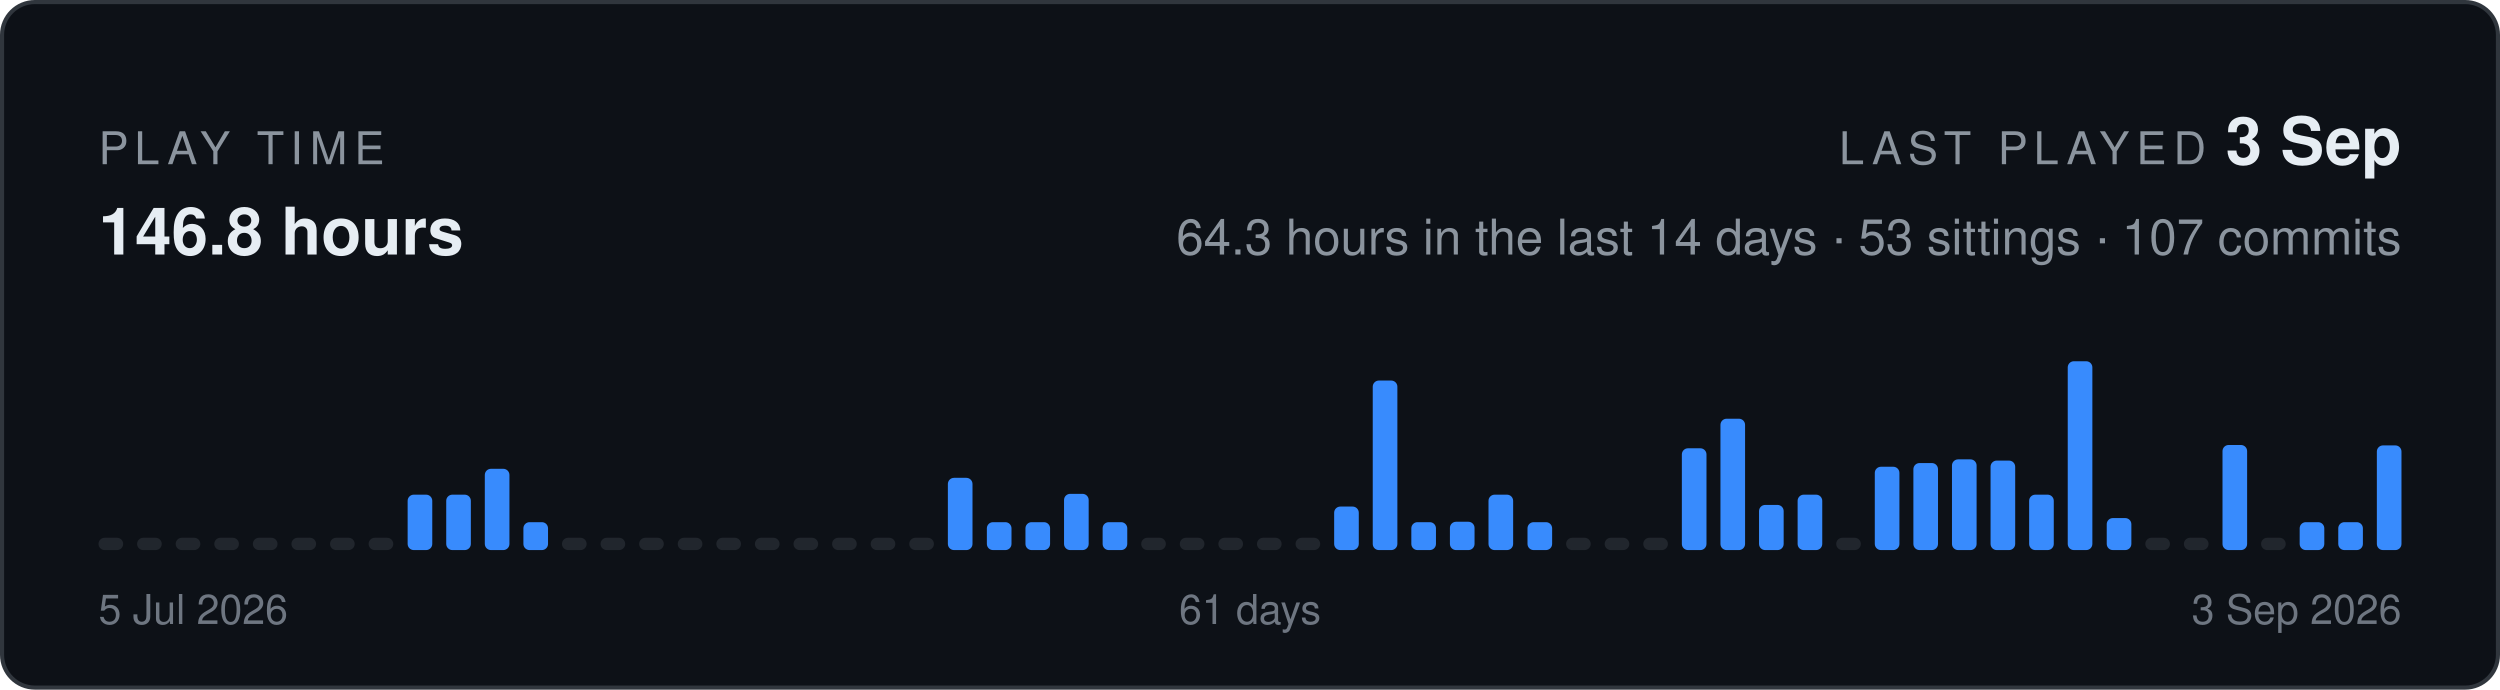
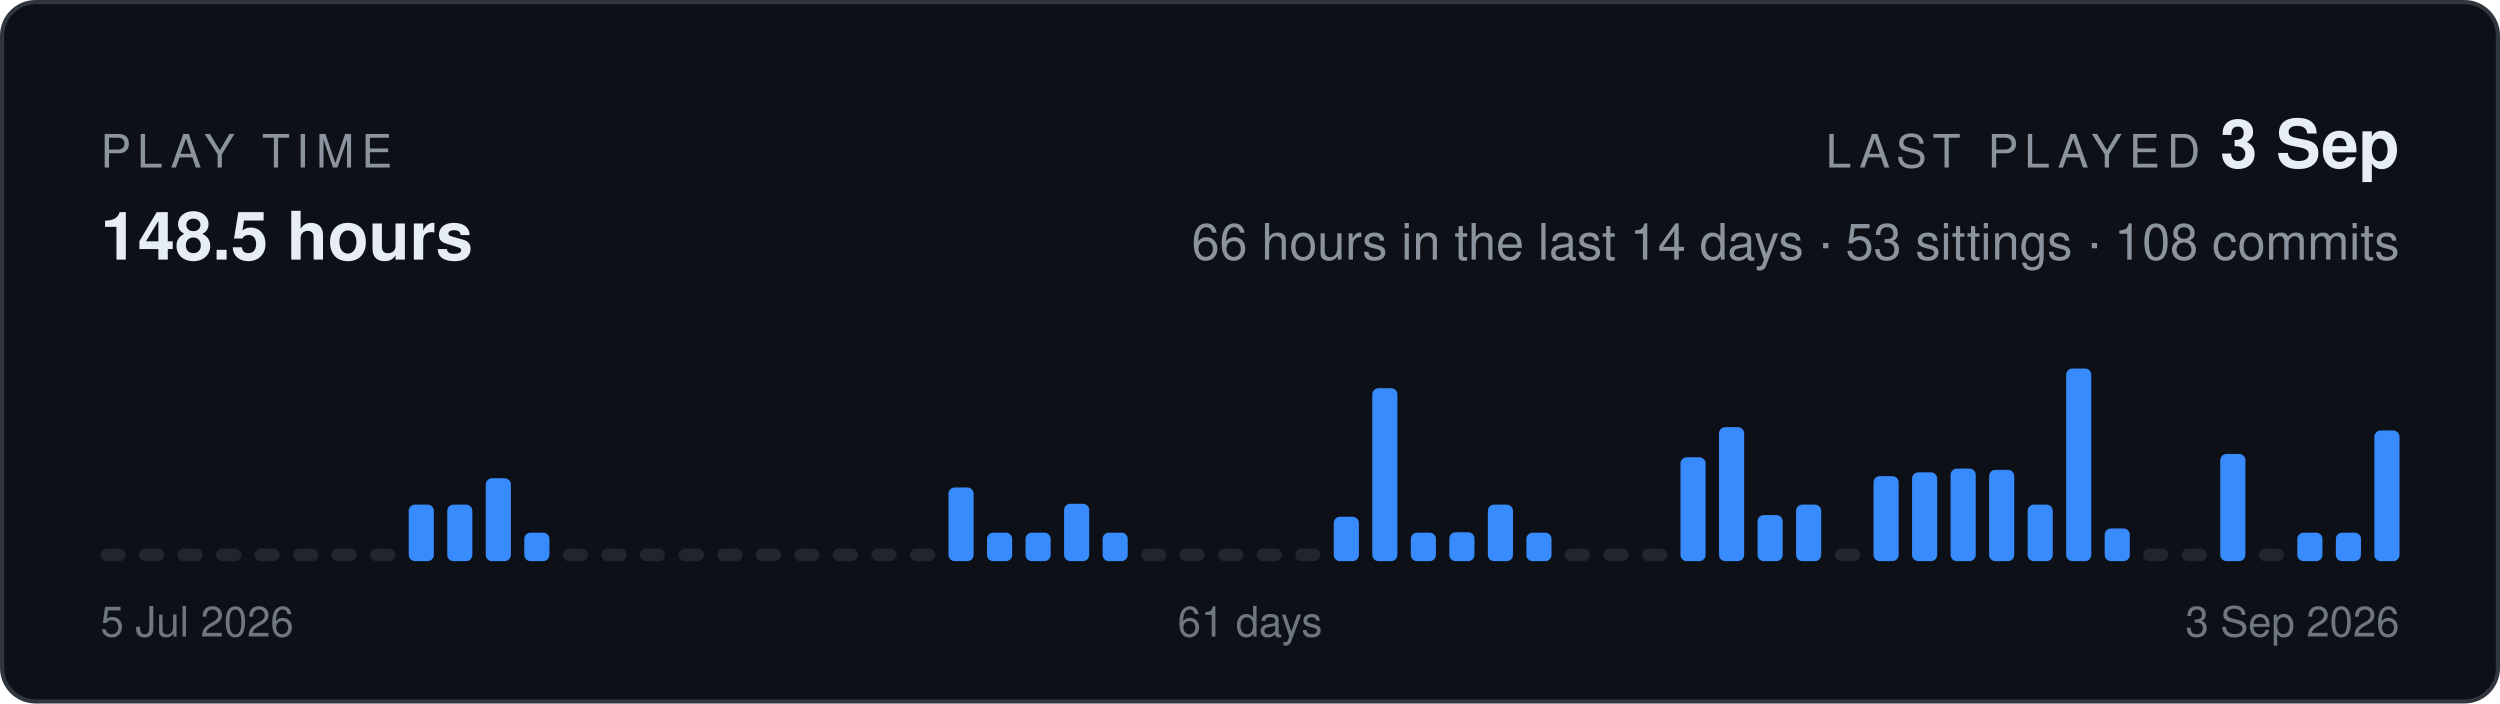
- <svg xmlns="http://www.w3.org/2000/svg" width="609" height="168" viewBox="0 0 609 168" role="img" aria-label="Play time: 146.8 hours over 107 commits, last played 3 Sep">
+ <svg xmlns="http://www.w3.org/2000/svg" width="597" height="168" viewBox="0 0 597 168" role="img" aria-label="Play time: 148.5 hours over 108 commits, last played 3 Sep">
  <style>
    .card { fill: #0d1117; stroke: #30363d }
    text { font-family: -apple-system, BlinkMacSystemFont, "Segoe UI", Helvetica, Arial, sans-serif }
    .label { font-size: 11px; letter-spacing: 1.7px; fill: #8b949e }
    .stat { font-size: 16px; font-weight: 600; letter-spacing: normal; fill: #e6edf3 }
    .note { font-size: 12px; fill: #8b949e }
    .axis { font-size: 10px; fill: #6e7681 }
    .bar { fill: #388bfd }
    .bar-quiet { fill: #21262d }
  </style>
-   <rect class="card" x="0.5" y="0.5" width="608" height="167" rx="8" />
+   <rect class="card" x="0.5" y="0.5" width="596" height="167" rx="8" />
  <text class="label" x="24" y="40">PLAY TIME</text>
-   <text class="stat" x="24" y="62">146.8 hours</text>
-   <text class="label" x="585" y="40" text-anchor="end">LAST PLAYED <tspan class="stat">3 Sep</tspan>
+   <text class="stat" x="24" y="62">148.5 hours</text>
+   <text class="label" x="573" y="40" text-anchor="end">LAST PLAYED <tspan class="stat">3 Sep</tspan>
  </text>
-   <text class="note" x="585" y="62" text-anchor="end">64.3 hours in the last 14 days   ·   53 sittings   ·   107 commits</text>
+   <text class="note" x="573" y="62" text-anchor="end">66 hours in the last 14 days   ·   53 sittings   ·   108 commits</text>
  <rect class="bar-quiet" x="24.0" y="131.0" width="6" height="3.0" rx="1.5" />
-   <rect class="bar-quiet" x="33.4" y="131.0" width="6" height="3.0" rx="1.5" />
-   <rect class="bar-quiet" x="42.8" y="131.0" width="6" height="3.0" rx="1.5" />
-   <rect class="bar-quiet" x="52.2" y="131.0" width="6" height="3.0" rx="1.5" />
-   <rect class="bar-quiet" x="61.6" y="131.0" width="6" height="3.0" rx="1.5" />
-   <rect class="bar-quiet" x="71.0" y="131.0" width="6" height="3.0" rx="1.5" />
-   <rect class="bar-quiet" x="80.4" y="131.0" width="6" height="3.0" rx="1.5" />
-   <rect class="bar-quiet" x="89.8" y="131.0" width="6" height="3.0" rx="1.5" />
-   <rect class="bar" x="99.3" y="120.5" width="6" height="13.5" rx="1.5" />
-   <rect class="bar" x="108.7" y="120.5" width="6" height="13.5" rx="1.5" />
-   <rect class="bar" x="118.1" y="114.2" width="6" height="19.8" rx="1.5" />
-   <rect class="bar" x="127.5" y="127.2" width="6" height="6.8" rx="1.5" />
-   <rect class="bar-quiet" x="136.9" y="131.0" width="6" height="3.0" rx="1.5" />
-   <rect class="bar-quiet" x="146.3" y="131.0" width="6" height="3.0" rx="1.5" />
-   <rect class="bar-quiet" x="155.7" y="131.0" width="6" height="3.0" rx="1.5" />
-   <rect class="bar-quiet" x="165.1" y="131.0" width="6" height="3.0" rx="1.5" />
-   <rect class="bar-quiet" x="174.5" y="131.0" width="6" height="3.0" rx="1.5" />
-   <rect class="bar-quiet" x="183.9" y="131.0" width="6" height="3.0" rx="1.5" />
-   <rect class="bar-quiet" x="193.3" y="131.0" width="6" height="3.0" rx="1.5" />
-   <rect class="bar-quiet" x="202.7" y="131.0" width="6" height="3.0" rx="1.5" />
-   <rect class="bar-quiet" x="212.1" y="131.0" width="6" height="3.0" rx="1.5" />
-   <rect class="bar-quiet" x="221.5" y="131.0" width="6" height="3.0" rx="1.5" />
-   <rect class="bar" x="230.9" y="116.4" width="6" height="17.6" rx="1.5" />
-   <rect class="bar" x="240.4" y="127.2" width="6" height="6.8" rx="1.5" />
-   <rect class="bar" x="249.8" y="127.2" width="6" height="6.8" rx="1.5" />
-   <rect class="bar" x="259.2" y="120.3" width="6" height="13.7" rx="1.5" />
-   <rect class="bar" x="268.6" y="127.2" width="6" height="6.8" rx="1.5" />
-   <rect class="bar-quiet" x="278.0" y="131.0" width="6" height="3.0" rx="1.5" />
-   <rect class="bar-quiet" x="287.4" y="131.0" width="6" height="3.0" rx="1.5" />
-   <rect class="bar-quiet" x="296.8" y="131.0" width="6" height="3.0" rx="1.5" />
-   <rect class="bar-quiet" x="306.2" y="131.0" width="6" height="3.0" rx="1.5" />
-   <rect class="bar-quiet" x="315.6" y="131.0" width="6" height="3.0" rx="1.5" />
-   <rect class="bar" x="325.0" y="123.4" width="6" height="10.6" rx="1.5" />
-   <rect class="bar" x="334.4" y="92.7" width="6" height="41.3" rx="1.5" />
-   <rect class="bar" x="343.8" y="127.2" width="6" height="6.8" rx="1.5" />
-   <rect class="bar" x="353.2" y="127.1" width="6" height="6.9" rx="1.5" />
-   <rect class="bar" x="362.6" y="120.5" width="6" height="13.5" rx="1.5" />
-   <rect class="bar" x="372.1" y="127.2" width="6" height="6.8" rx="1.5" />
-   <rect class="bar-quiet" x="381.5" y="131.0" width="6" height="3.0" rx="1.5" />
-   <rect class="bar-quiet" x="390.9" y="131.0" width="6" height="3.0" rx="1.5" />
-   <rect class="bar-quiet" x="400.3" y="131.0" width="6" height="3.0" rx="1.5" />
-   <rect class="bar" x="409.7" y="109.2" width="6" height="24.8" rx="1.5" />
-   <rect class="bar" x="419.1" y="102.0" width="6" height="32.0" rx="1.5" />
-   <rect class="bar" x="428.5" y="123.0" width="6" height="11.0" rx="1.5" />
-   <rect class="bar" x="437.9" y="120.5" width="6" height="13.5" rx="1.5" />
-   <rect class="bar-quiet" x="447.3" y="131.0" width="6" height="3.0" rx="1.5" />
-   <rect class="bar" x="456.7" y="113.7" width="6" height="20.3" rx="1.5" />
-   <rect class="bar" x="466.1" y="112.8" width="6" height="21.2" rx="1.5" />
-   <rect class="bar" x="475.5" y="111.9" width="6" height="22.1" rx="1.5" />
-   <rect class="bar" x="484.9" y="112.2" width="6" height="21.8" rx="1.5" />
-   <rect class="bar" x="494.3" y="120.5" width="6" height="13.5" rx="1.5" />
-   <rect class="bar" x="503.7" y="88.0" width="6" height="46.0" rx="1.5" />
-   <rect class="bar" x="513.2" y="126.2" width="6" height="7.8" rx="1.5" />
-   <rect class="bar-quiet" x="522.6" y="131.0" width="6" height="3.0" rx="1.5" />
-   <rect class="bar-quiet" x="532.0" y="131.0" width="6" height="3.0" rx="1.5" />
-   <rect class="bar" x="541.4" y="108.4" width="6" height="25.6" rx="1.5" />
-   <rect class="bar-quiet" x="550.8" y="131.0" width="6" height="3.0" rx="1.5" />
-   <rect class="bar" x="560.2" y="127.2" width="6" height="6.8" rx="1.5" />
-   <rect class="bar" x="569.6" y="127.2" width="6" height="6.8" rx="1.5" />
-   <rect class="bar" x="579.0" y="108.5" width="6" height="25.5" rx="1.5" />
+   <rect class="bar-quiet" x="33.2" y="131.0" width="6" height="3.0" rx="1.5" />
+   <rect class="bar-quiet" x="42.4" y="131.0" width="6" height="3.0" rx="1.5" />
+   <rect class="bar-quiet" x="51.6" y="131.0" width="6" height="3.0" rx="1.5" />
+   <rect class="bar-quiet" x="60.8" y="131.0" width="6" height="3.0" rx="1.5" />
+   <rect class="bar-quiet" x="70.0" y="131.0" width="6" height="3.0" rx="1.5" />
+   <rect class="bar-quiet" x="79.2" y="131.0" width="6" height="3.0" rx="1.5" />
+   <rect class="bar-quiet" x="88.4" y="131.0" width="6" height="3.0" rx="1.5" />
+   <rect class="bar" x="97.6" y="120.5" width="6" height="13.5" rx="1.5" />
+   <rect class="bar" x="106.8" y="120.5" width="6" height="13.5" rx="1.5" />
+   <rect class="bar" x="116.0" y="114.2" width="6" height="19.8" rx="1.5" />
+   <rect class="bar" x="125.2" y="127.2" width="6" height="6.8" rx="1.5" />
+   <rect class="bar-quiet" x="134.4" y="131.0" width="6" height="3.0" rx="1.5" />
+   <rect class="bar-quiet" x="143.6" y="131.0" width="6" height="3.0" rx="1.5" />
+   <rect class="bar-quiet" x="152.8" y="131.0" width="6" height="3.0" rx="1.5" />
+   <rect class="bar-quiet" x="162.1" y="131.0" width="6" height="3.0" rx="1.5" />
+   <rect class="bar-quiet" x="171.3" y="131.0" width="6" height="3.0" rx="1.5" />
+   <rect class="bar-quiet" x="180.5" y="131.0" width="6" height="3.0" rx="1.5" />
+   <rect class="bar-quiet" x="189.7" y="131.0" width="6" height="3.0" rx="1.5" />
+   <rect class="bar-quiet" x="198.9" y="131.0" width="6" height="3.0" rx="1.5" />
+   <rect class="bar-quiet" x="208.1" y="131.0" width="6" height="3.0" rx="1.5" />
+   <rect class="bar-quiet" x="217.3" y="131.0" width="6" height="3.0" rx="1.5" />
+   <rect class="bar" x="226.5" y="116.4" width="6" height="17.6" rx="1.5" />
+   <rect class="bar" x="235.7" y="127.2" width="6" height="6.8" rx="1.5" />
+   <rect class="bar" x="244.9" y="127.2" width="6" height="6.8" rx="1.5" />
+   <rect class="bar" x="254.1" y="120.3" width="6" height="13.7" rx="1.5" />
+   <rect class="bar" x="263.3" y="127.2" width="6" height="6.8" rx="1.5" />
+   <rect class="bar-quiet" x="272.5" y="131.0" width="6" height="3.0" rx="1.5" />
+   <rect class="bar-quiet" x="281.7" y="131.0" width="6" height="3.0" rx="1.5" />
+   <rect class="bar-quiet" x="290.9" y="131.0" width="6" height="3.0" rx="1.5" />
+   <rect class="bar-quiet" x="300.1" y="131.0" width="6" height="3.0" rx="1.5" />
+   <rect class="bar-quiet" x="309.3" y="131.0" width="6" height="3.0" rx="1.5" />
+   <rect class="bar" x="318.5" y="123.4" width="6" height="10.6" rx="1.5" />
+   <rect class="bar" x="327.7" y="92.7" width="6" height="41.3" rx="1.5" />
+   <rect class="bar" x="336.9" y="127.2" width="6" height="6.8" rx="1.5" />
+   <rect class="bar" x="346.1" y="127.1" width="6" height="6.9" rx="1.5" />
+   <rect class="bar" x="355.3" y="120.5" width="6" height="13.5" rx="1.5" />
+   <rect class="bar" x="364.5" y="127.2" width="6" height="6.8" rx="1.5" />
+   <rect class="bar-quiet" x="373.7" y="131.0" width="6" height="3.0" rx="1.5" />
+   <rect class="bar-quiet" x="382.9" y="131.0" width="6" height="3.0" rx="1.5" />
+   <rect class="bar-quiet" x="392.1" y="131.0" width="6" height="3.0" rx="1.5" />
+   <rect class="bar" x="401.3" y="109.2" width="6" height="24.8" rx="1.5" />
+   <rect class="bar" x="410.5" y="102.0" width="6" height="32.0" rx="1.5" />
+   <rect class="bar" x="419.7" y="123.0" width="6" height="11.0" rx="1.5" />
+   <rect class="bar" x="428.9" y="120.5" width="6" height="13.5" rx="1.5" />
+   <rect class="bar-quiet" x="438.2" y="131.0" width="6" height="3.0" rx="1.5" />
+   <rect class="bar" x="447.4" y="113.7" width="6" height="20.3" rx="1.5" />
+   <rect class="bar" x="456.6" y="112.8" width="6" height="21.2" rx="1.5" />
+   <rect class="bar" x="465.8" y="111.9" width="6" height="22.1" rx="1.5" />
+   <rect class="bar" x="475.0" y="112.2" width="6" height="21.8" rx="1.5" />
+   <rect class="bar" x="484.2" y="120.5" width="6" height="13.5" rx="1.5" />
+   <rect class="bar" x="493.4" y="88.0" width="6" height="46.0" rx="1.5" />
+   <rect class="bar" x="502.6" y="126.2" width="6" height="7.8" rx="1.5" />
+   <rect class="bar-quiet" x="511.8" y="131.0" width="6" height="3.0" rx="1.5" />
+   <rect class="bar-quiet" x="521.0" y="131.0" width="6" height="3.0" rx="1.5" />
+   <rect class="bar" x="530.2" y="108.4" width="6" height="25.6" rx="1.5" />
+   <rect class="bar-quiet" x="539.4" y="131.0" width="6" height="3.0" rx="1.5" />
+   <rect class="bar" x="548.6" y="127.2" width="6" height="6.8" rx="1.5" />
+   <rect class="bar" x="557.8" y="127.2" width="6" height="6.8" rx="1.5" />
+   <rect class="bar" x="567.0" y="102.8" width="6" height="31.2" rx="1.5" />
  <text class="axis" x="24" y="152">5 Jul 2026</text>
-   <text class="axis" x="304.5" y="152" text-anchor="middle">61 days</text>
-   <text class="axis" x="585" y="152" text-anchor="end">3 Sep 2026</text>
+   <text class="axis" x="298.5" y="152" text-anchor="middle">61 days</text>
+   <text class="axis" x="573" y="152" text-anchor="end">3 Sep 2026</text>
</svg>
